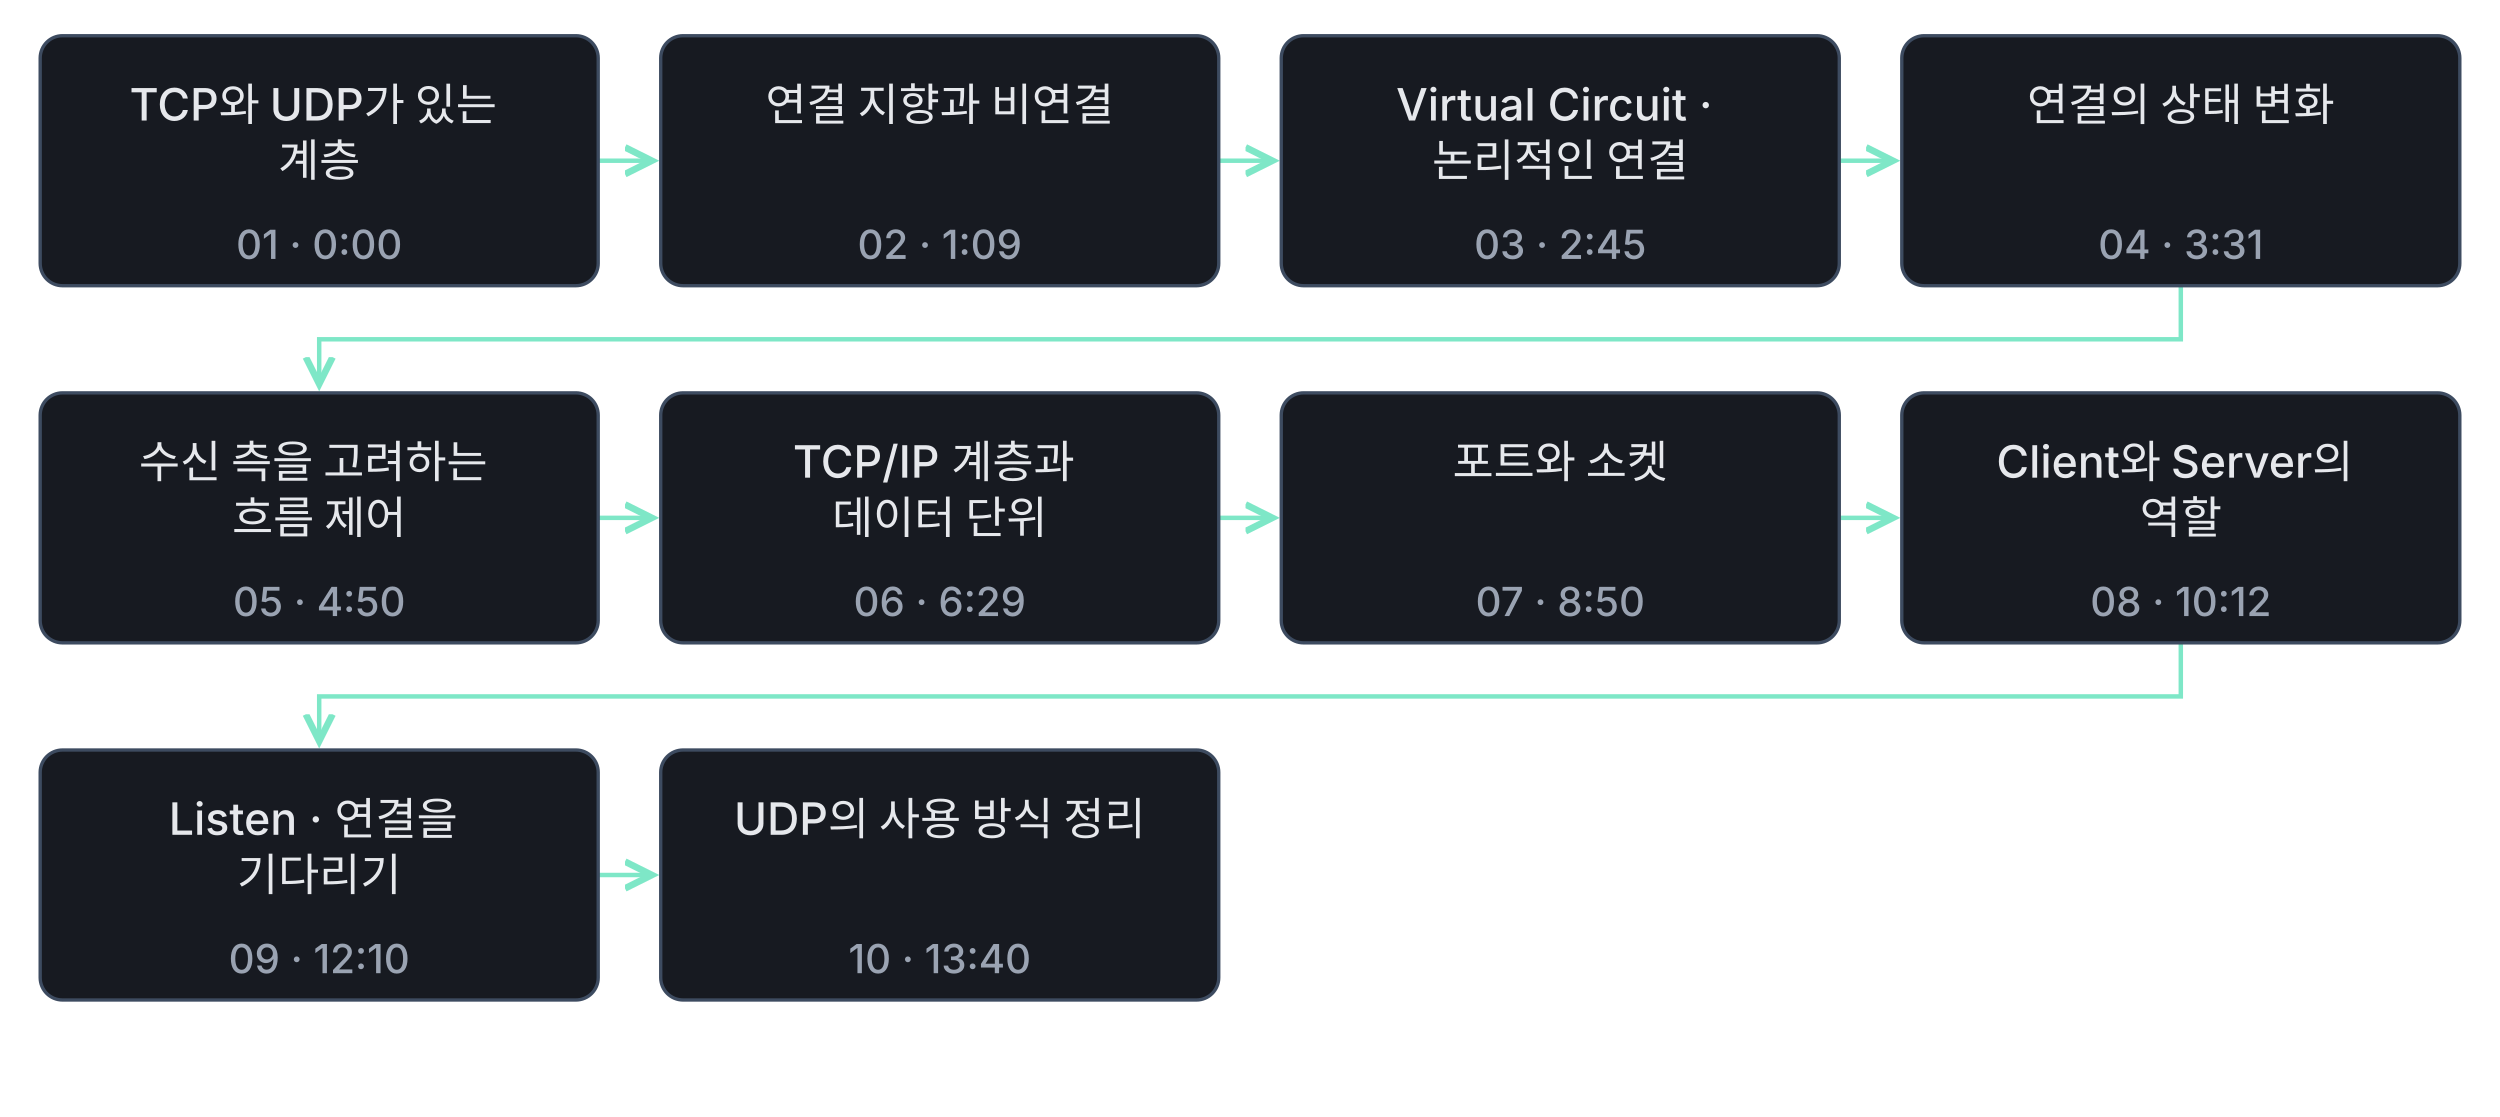
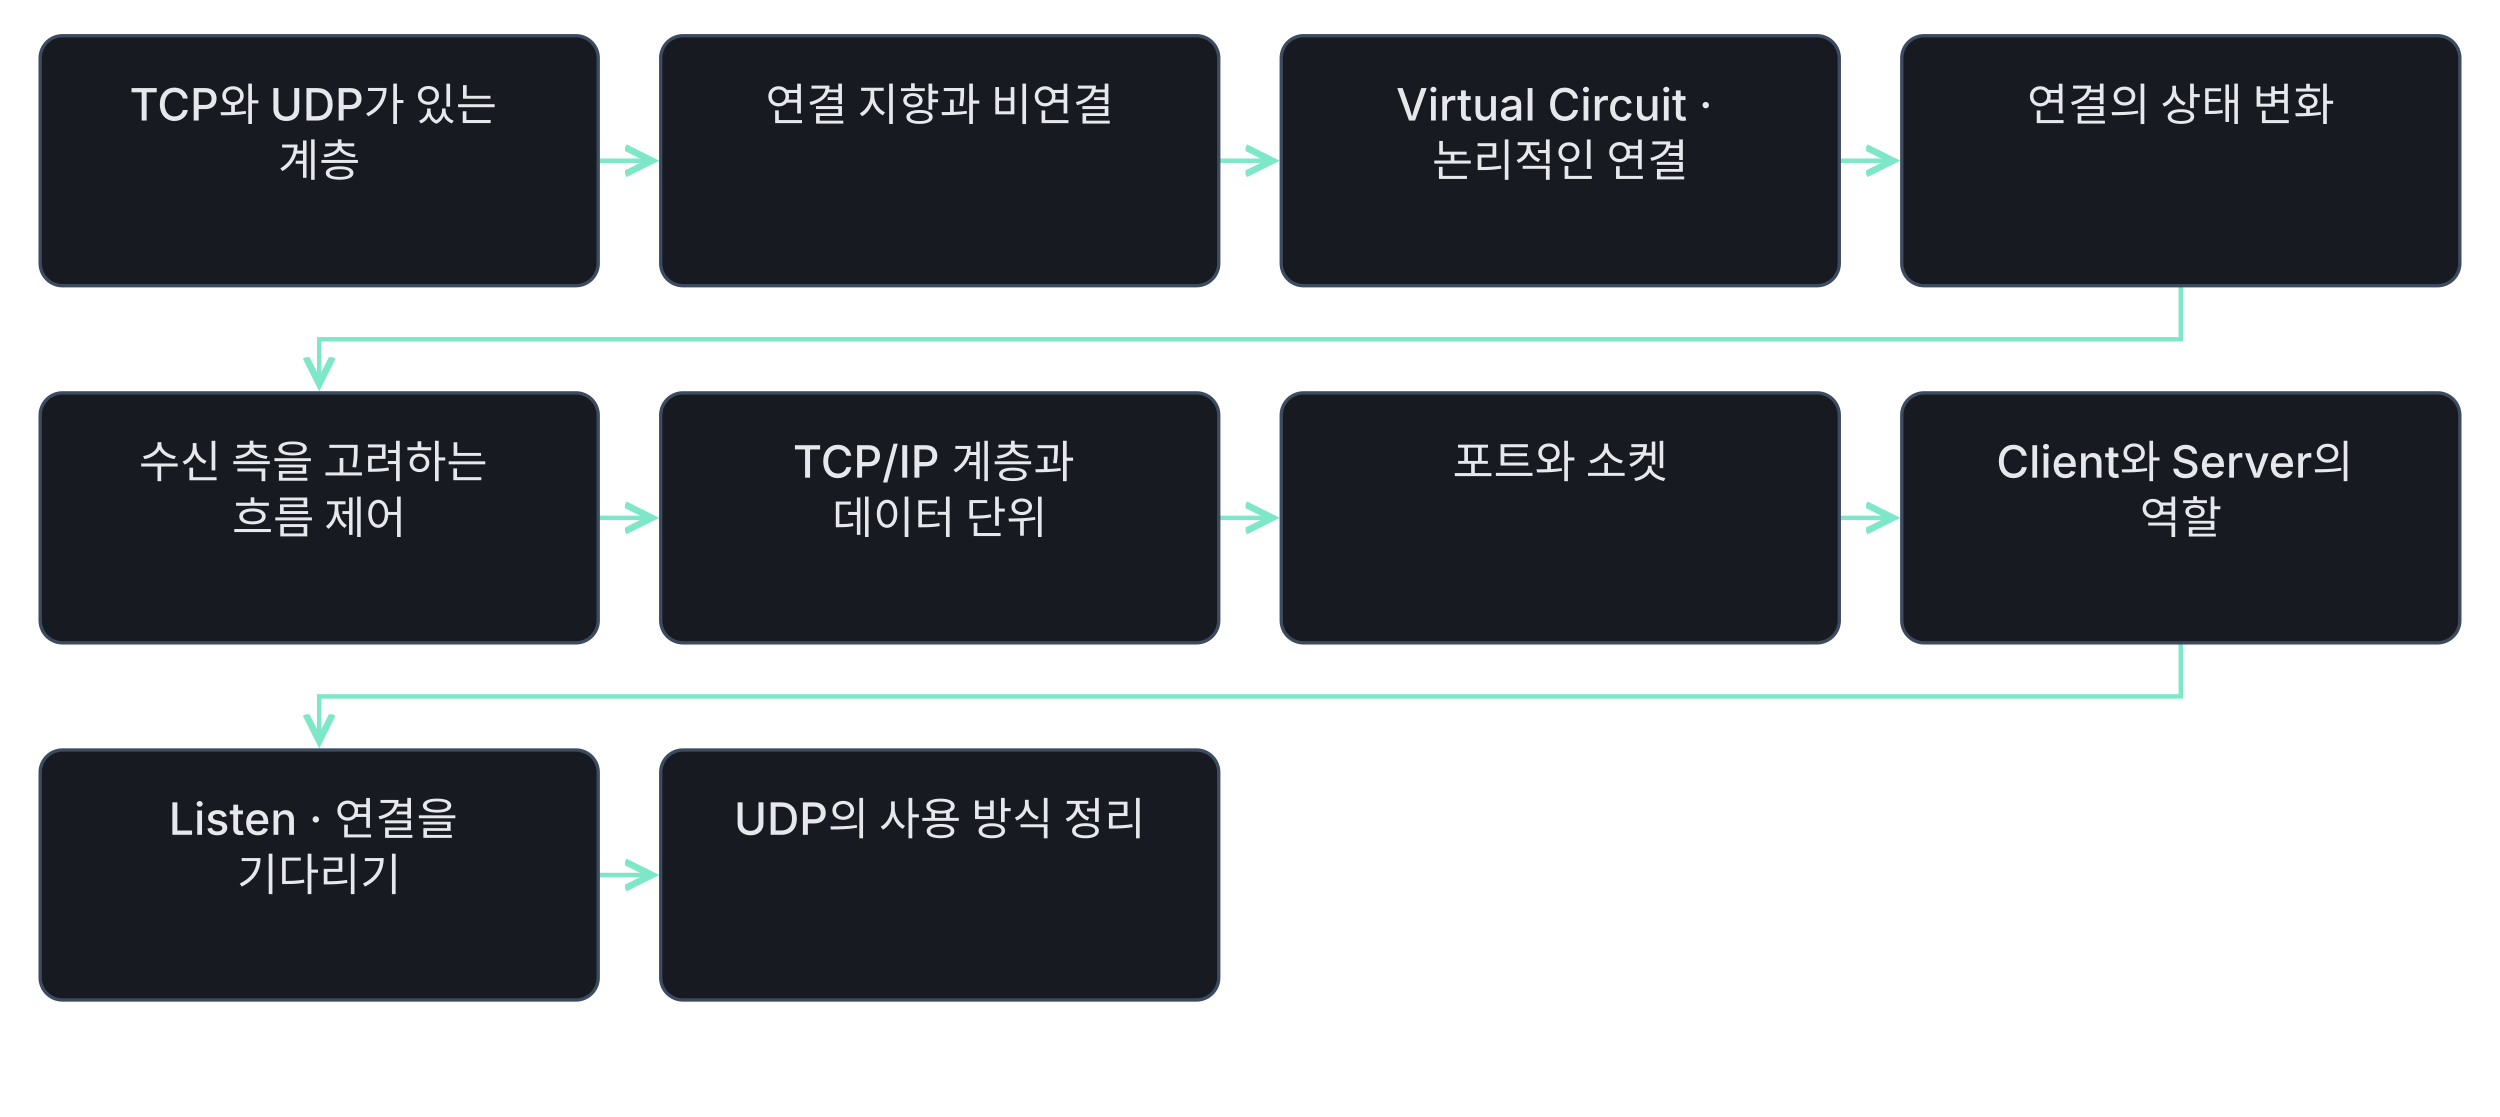
<svg xmlns="http://www.w3.org/2000/svg" class="learning-flow" viewBox="0 0 1120 500" role="group" aria-labelledby="lesson-25-basic-export-title lesson-25-basic-export-desc" lang="ko">
  <defs>
    <marker id="lesson-25-basic-export-arrow" markerWidth="8" markerHeight="8" refX="6" refY="4" orient="auto">
      <path d="M0 1 L6 4 L0 7" fill="none" stroke="#7ee7c7" stroke-width="1.5" />
    </marker>
  </defs>
-   <style>.learning-flow{background:#0f1115}.learning-flow text{font:500 20px -apple-system,BlinkMacSystemFont,'Apple SD Gothic Neo','Segoe UI',sans-serif;fill:#e6e8ec}.learning-flow .flow-time{font-size:18px;fill:#9aa3b2}.learning-flow .flow-note{font-size:18px;fill:#9aa3b2}.learning-flow rect{fill:#171a21;stroke:#3d4b60;stroke-width:1.5}.learning-flow a:hover rect,.learning-flow a:focus rect{stroke:#7ee7c7;stroke-width:3}.learning-flow a:focus{outline:none}</style>
+   <style>.learning-flow{background:#0f1115}.learning-flow text{font:500 20px -apple-system,BlinkMacSystemFont,'Apple SD Gothic Neo','Segoe UI',sans-serif;fill:#e6e8ec}.learning-flow .flow-note{font-size:18px;fill:#9aa3b2}.learning-flow rect{fill:#171a21;stroke:#3d4b60;stroke-width:1.5}.learning-flow a:hover rect,.learning-flow a:focus rect{stroke:#7ee7c7;stroke-width:3}.learning-flow a:focus{outline:none}</style>
  <g fill="none" stroke="#7ee7c7" stroke-width="2" marker-end="url(#lesson-25-basic-export-arrow)">
    <path d="M268 72.0 H292" />
    <path d="M546 72.0 H570" />
    <path d="M824 72.0 H848" />
    <path d="M977.0 128 V152.0 H143.0 V172" />
    <path d="M268 232.0 H292" />
    <path d="M546 232.0 H570" />
    <path d="M824 232.0 H848" />
    <path d="M977.0 288 V312.0 H143.0 V332" />
    <path d="M268 392.0 H292" />
  </g>
  <a href="../lesson-25.html#concept-basic-25-01" target="_top" aria-label="TCP와 UDP가 있는 계층 설명으로 이동">
    <rect x="18" y="16" width="250" height="112" rx="10" />
    <text x="143.0" y="54" text-anchor="middle">
      <tspan x="143.0" dy="0">TCP와 UDP가 있는</tspan>
      <tspan x="143.0" dy="25">계층</tspan>
    </text>
-     <text class="flow-time" x="143.0" y="116" text-anchor="middle">01 · 0:00</text>
  </a>
  <a href="../lesson-25.html#concept-basic-25-02" target="_top" aria-label="연결 지향과 비연결 설명으로 이동">
    <rect x="296" y="16" width="250" height="112" rx="10" />
    <text x="421.0" y="54" text-anchor="middle">
      <tspan x="421.0" dy="0">연결 지향과 비연결</tspan>
    </text>
-     <text class="flow-time" x="421.0" y="116" text-anchor="middle">02 · 1:09</text>
  </a>
  <a href="../lesson-25.html#concept-basic-25-03" target="_top" aria-label="Virtual Circuit · 논리적인 연결 설명으로 이동">
    <rect x="574" y="16" width="250" height="112" rx="10" />
    <text x="699.0" y="54" text-anchor="middle">
      <tspan x="699.0" dy="0">Virtual Circuit ·</tspan>
      <tspan x="699.0" dy="25">논리적인 연결</tspan>
    </text>
-     <text class="flow-time" x="699.0" y="116" text-anchor="middle">03 · 2:45</text>
  </a>
  <a href="../lesson-25.html#concept-basic-25-04" target="_top" aria-label="연결의 상태 변화 설명으로 이동">
    <rect x="852" y="16" width="250" height="112" rx="10" />
    <text x="977.0" y="54" text-anchor="middle">
      <tspan x="977.0" dy="0">연결의 상태 변화</tspan>
    </text>
-     <text class="flow-time" x="977.0" y="116" text-anchor="middle">04 · 3:31</text>
  </a>
  <a href="../lesson-25.html#concept-basic-25-05" target="_top" aria-label="수신 측을 고려하는 흐름 제어 설명으로 이동">
    <rect x="18" y="176" width="250" height="112" rx="10" />
    <text x="143.0" y="214" text-anchor="middle">
      <tspan x="143.0" dy="0">수신 측을 고려하는</tspan>
      <tspan x="143.0" dy="25">흐름 제어</tspan>
    </text>
-     <text class="flow-time" x="143.0" y="276" text-anchor="middle">05 · 4:50</text>
  </a>
  <a href="../lesson-25.html#concept-basic-25-06" target="_top" aria-label="TCP/IP 계층과 데이터 단위 설명으로 이동">
    <rect x="296" y="176" width="250" height="112" rx="10" />
    <text x="421.0" y="214" text-anchor="middle">
      <tspan x="421.0" dy="0">TCP/IP 계층과</tspan>
      <tspan x="421.0" dy="25">데이터 단위</tspan>
    </text>
-     <text class="flow-time" x="421.0" y="276" text-anchor="middle">06 · 6:29</text>
  </a>
  <a href="../lesson-25.html#concept-basic-25-07" target="_top" aria-label="포트와 소켓 설명으로 이동">
    <rect x="574" y="176" width="250" height="112" rx="10" />
    <text x="699.0" y="214" text-anchor="middle">
      <tspan x="699.0" dy="0">포트와 소켓</tspan>
    </text>
-     <text class="flow-time" x="699.0" y="276" text-anchor="middle">07 · 8:50</text>
  </a>
  <a href="../lesson-25.html#concept-basic-25-08" target="_top" aria-label="Client와 Server의 역할 설명으로 이동">
    <rect x="852" y="176" width="250" height="112" rx="10" />
    <text x="977.0" y="214" text-anchor="middle">
      <tspan x="977.0" dy="0">Client와 Server의</tspan>
      <tspan x="977.0" dy="25">역할</tspan>
    </text>
-     <text class="flow-time" x="977.0" y="276" text-anchor="middle">08 · 10:12</text>
  </a>
  <a href="../lesson-25.html#concept-basic-25-09" target="_top" aria-label="Listen · 연결을 기다리기 설명으로 이동">
    <rect x="18" y="336" width="250" height="112" rx="10" />
    <text x="143.0" y="374" text-anchor="middle">
      <tspan x="143.0" dy="0">Listen · 연결을</tspan>
      <tspan x="143.0" dy="25">기다리기</tspan>
    </text>
-     <text class="flow-time" x="143.0" y="436" text-anchor="middle">09 · 12:10</text>
  </a>
  <a href="../lesson-25.html#concept-basic-25-10" target="_top" aria-label="UDP의 사용 방식 정리 설명으로 이동">
    <rect x="296" y="336" width="250" height="112" rx="10" />
    <text x="421.0" y="374" text-anchor="middle">
      <tspan x="421.0" dy="0">UDP의 사용 방식 정리</tspan>
    </text>
-     <text class="flow-time" x="421.0" y="436" text-anchor="middle">10 · 13:40</text>
  </a>
</svg>
